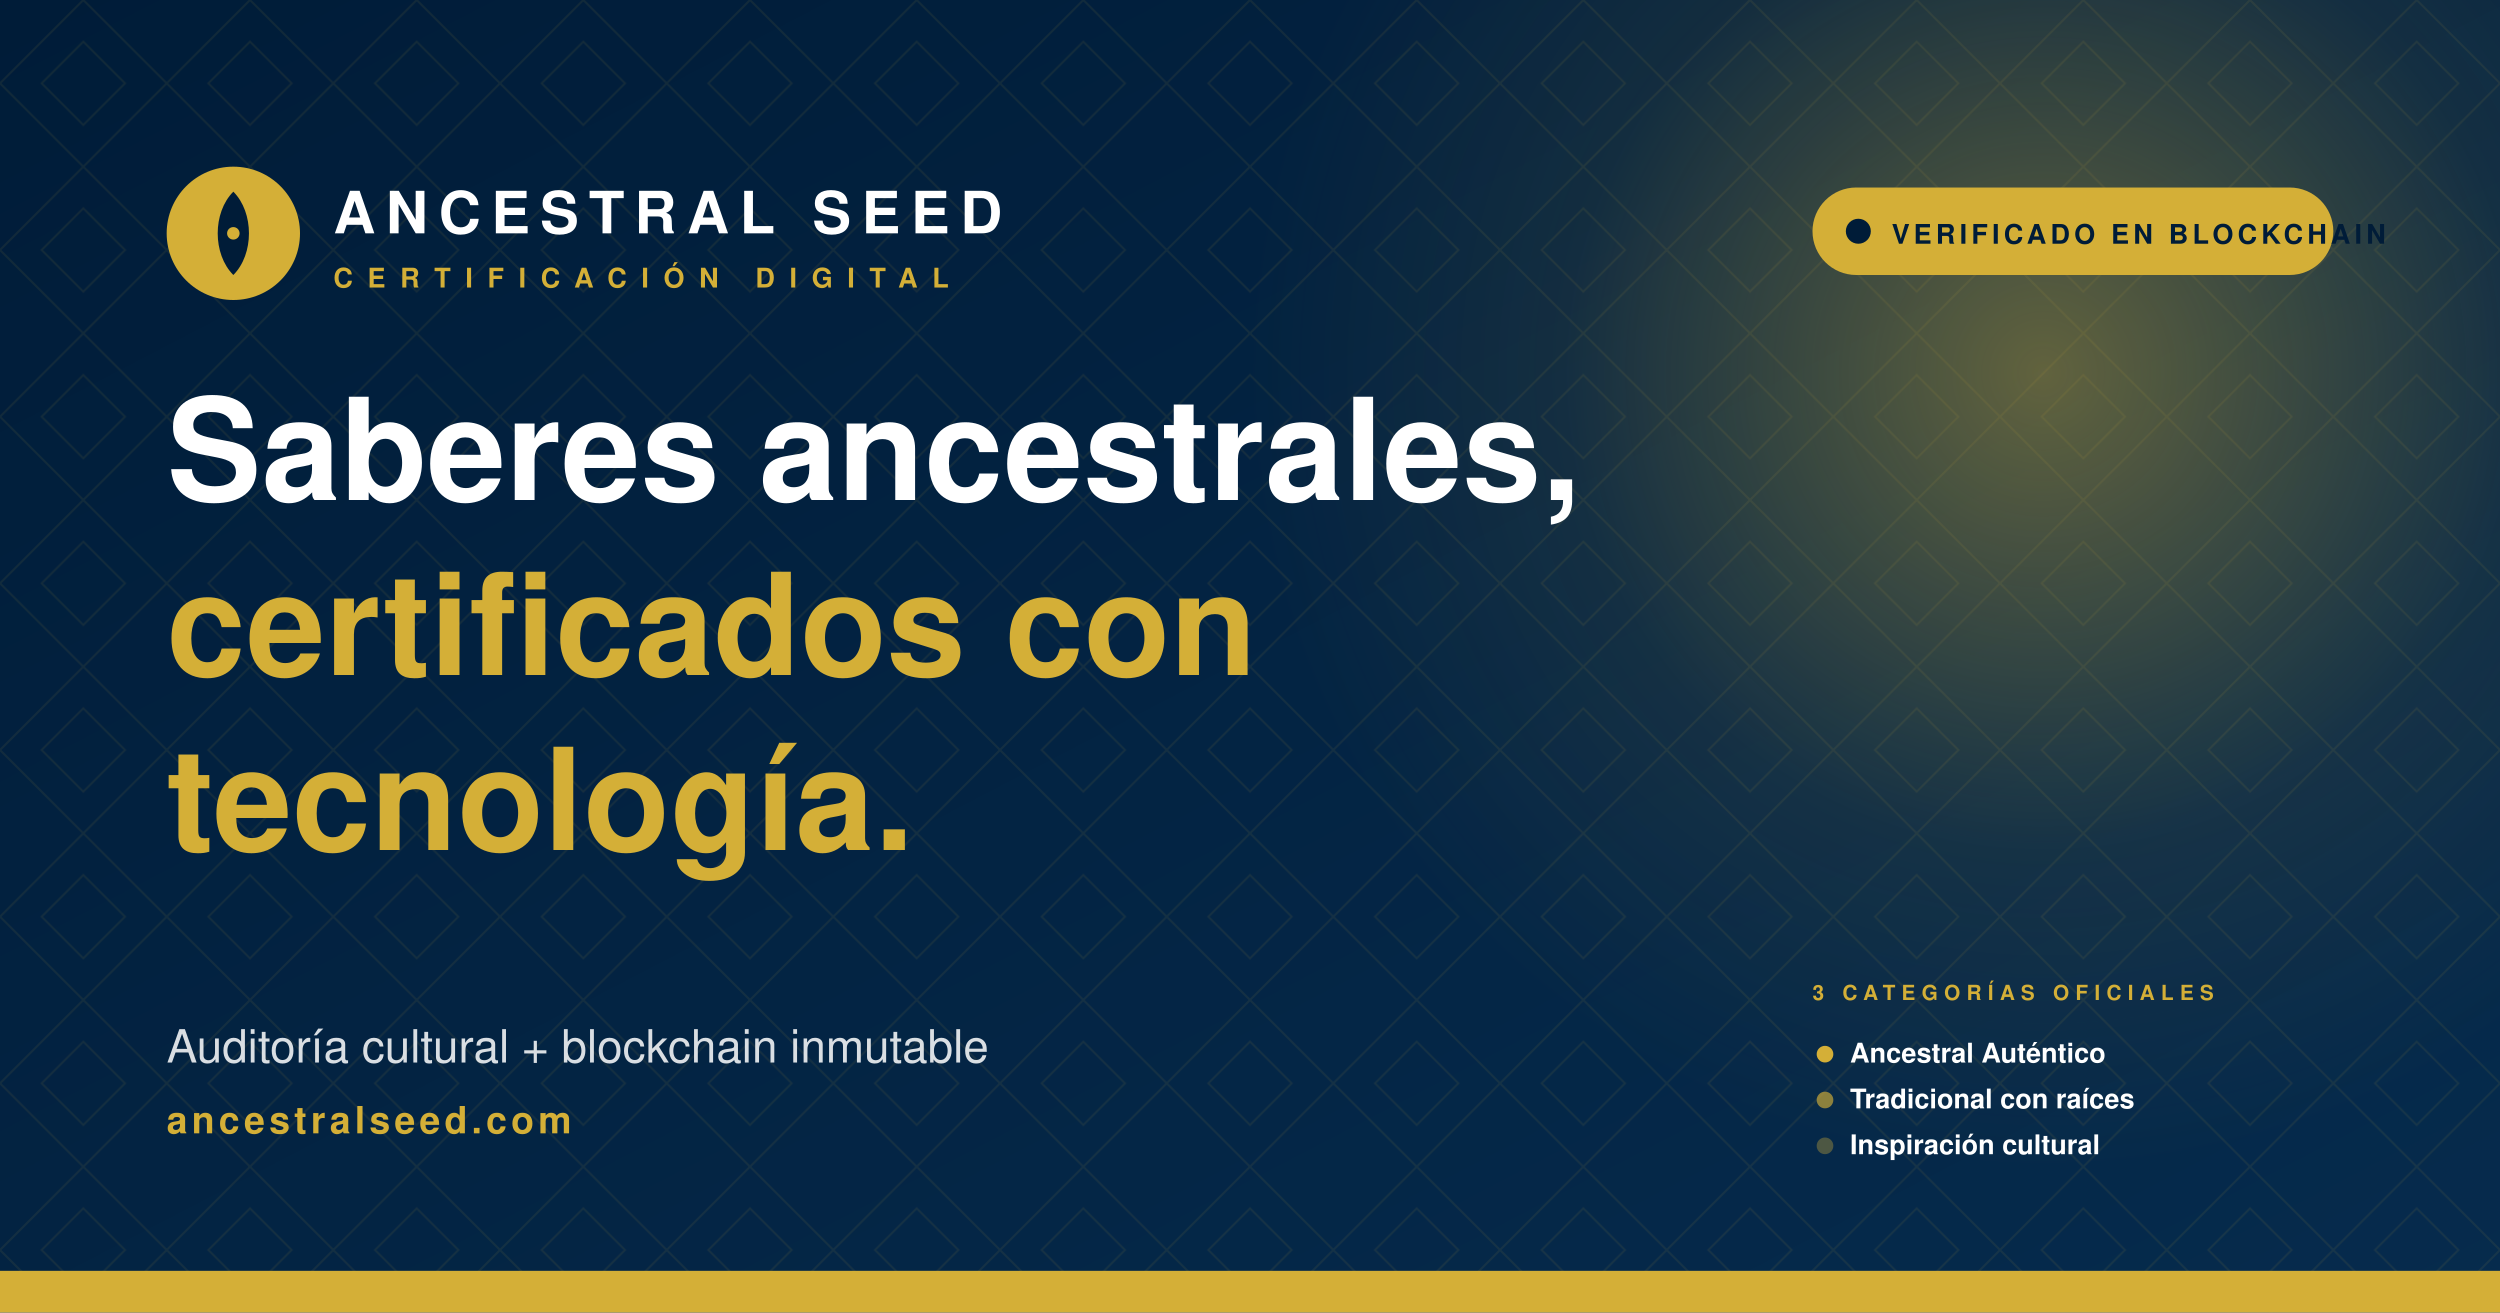
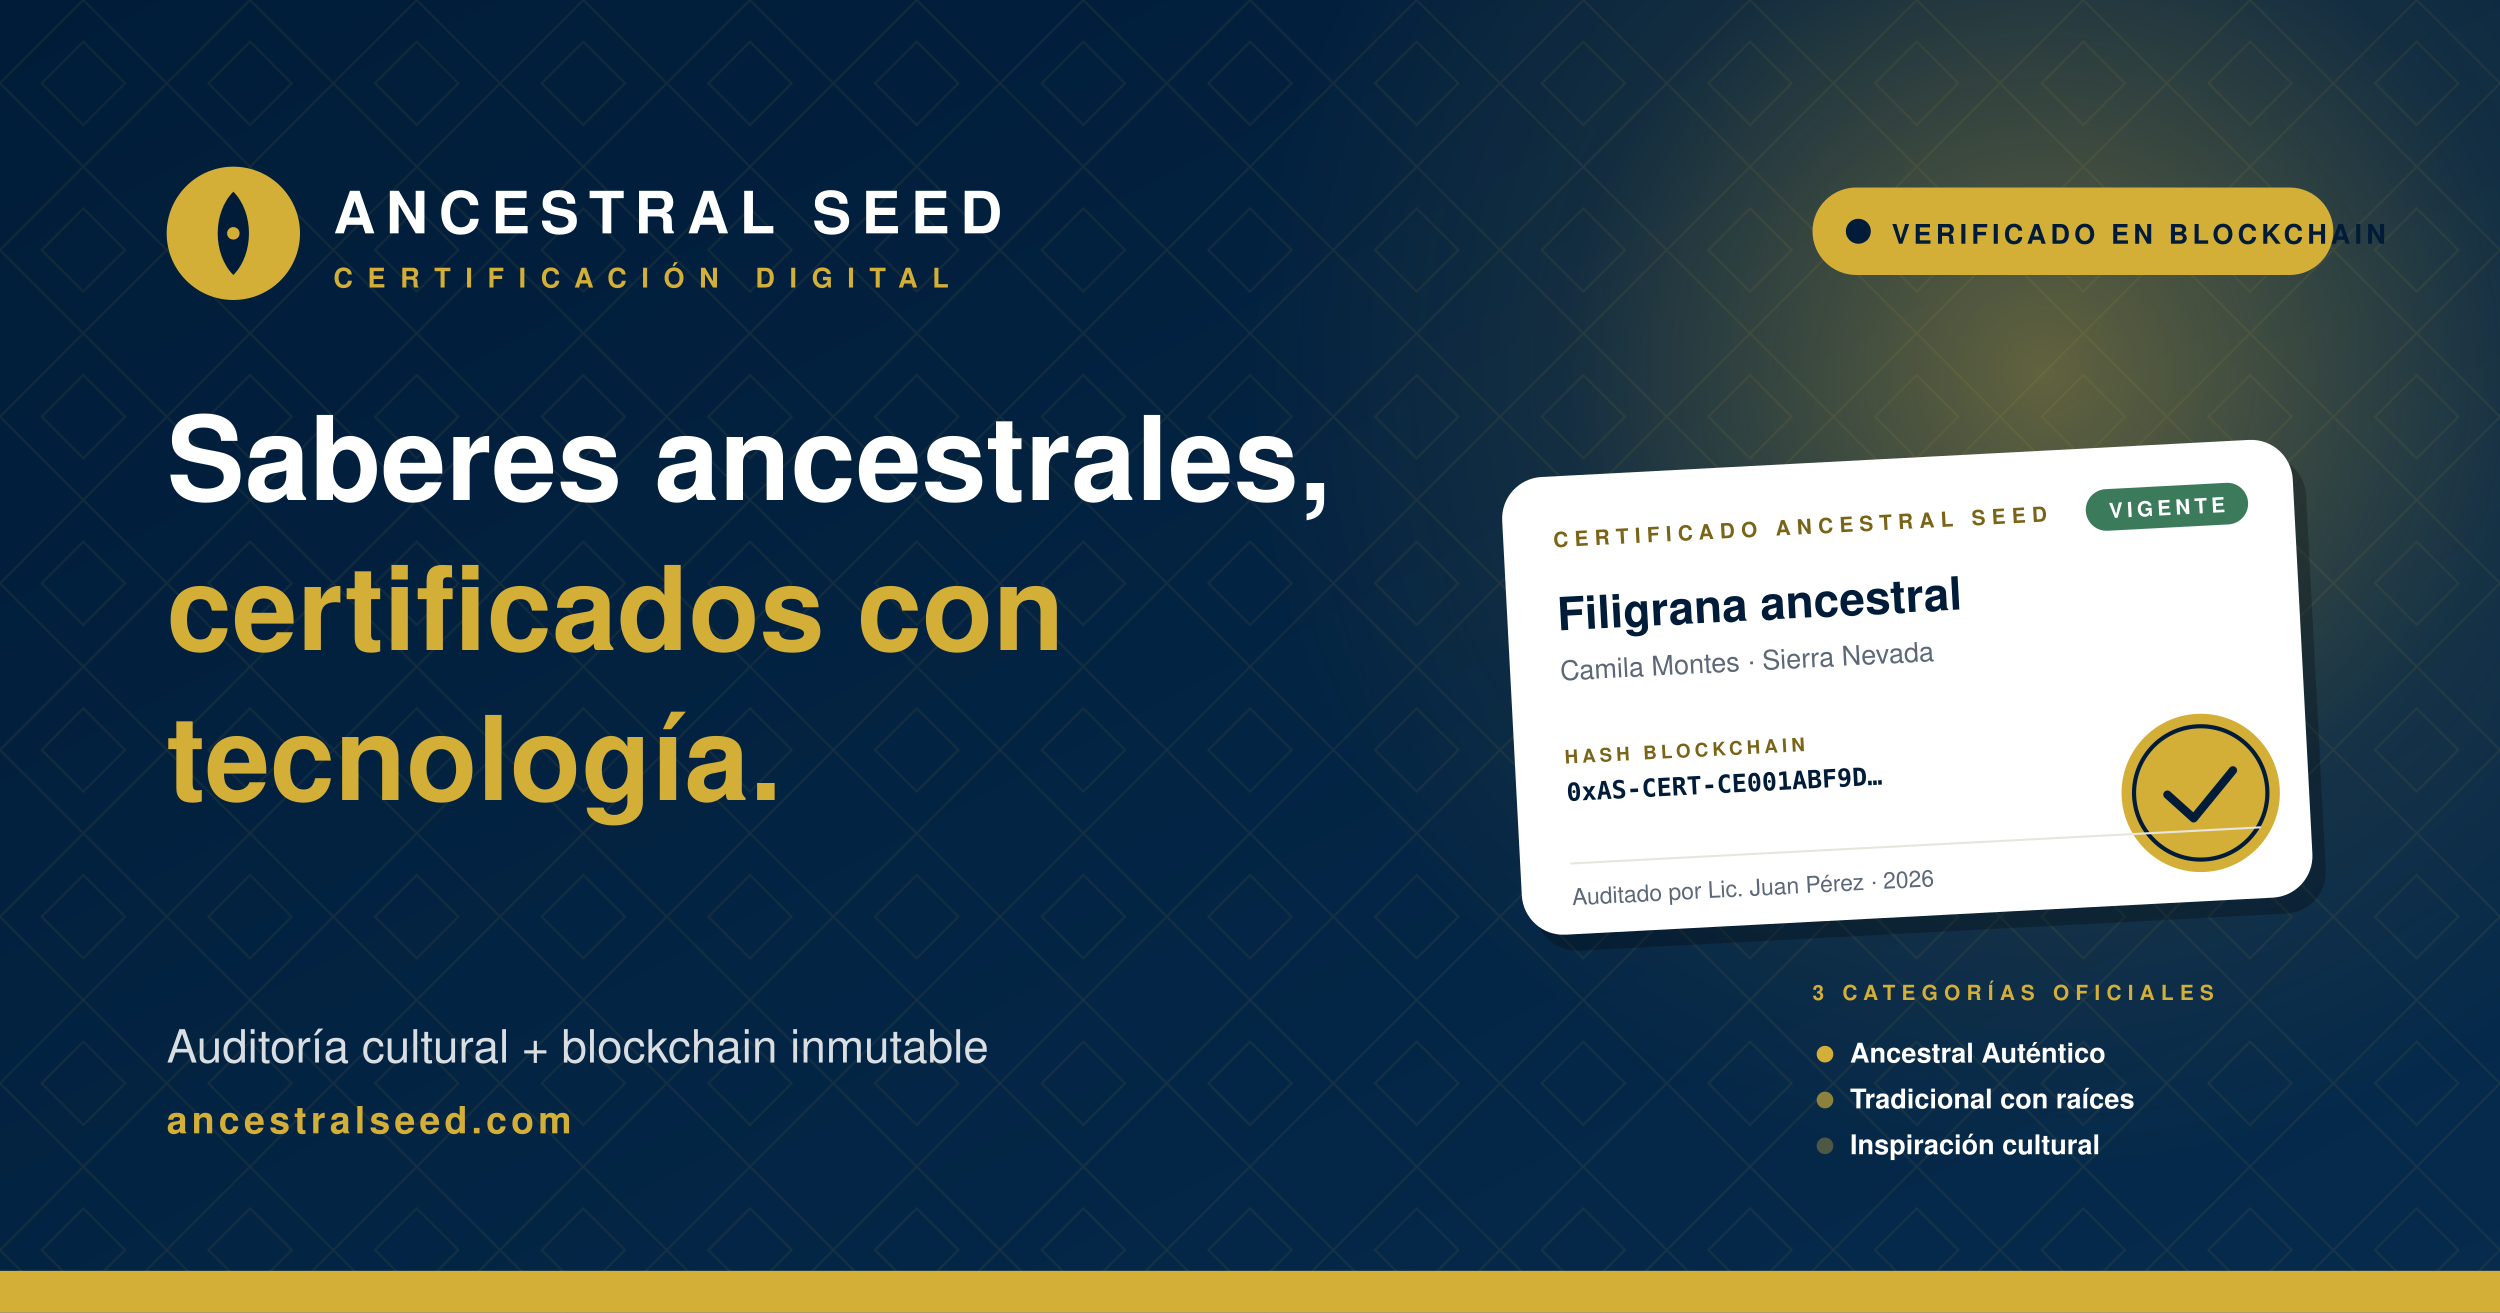
<svg xmlns="http://www.w3.org/2000/svg" width="1200" height="630" viewBox="0 0 1200 630">
  <defs>
    <pattern id="aztec" x="0" y="0" width="80" height="80" patternUnits="userSpaceOnUse">
      <g stroke="#D4AF37" stroke-width="1" fill="none" opacity="0.08">
        <path d="M0 40 L40 0 L80 40 L40 80 Z" />
        <path d="M20 40 L40 20 L60 40 L40 60 Z" />
      </g>
    </pattern>
    <radialGradient id="glow" cx="0.5" cy="0.5" r="0.5">
      <stop offset="0%" stop-color="#D4AF37" stop-opacity="0.45" />
      <stop offset="60%" stop-color="#D4AF37" stop-opacity="0.08" />
      <stop offset="100%" stop-color="#D4AF37" stop-opacity="0" />
    </radialGradient>
    <linearGradient id="bg" x1="0%" y1="0%" x2="100%" y2="100%">
      <stop offset="0%" stop-color="#001c38" />
      <stop offset="100%" stop-color="#062B4D" />
    </linearGradient>
  </defs>
  <rect width="1200" height="630" fill="url(#bg)" />
  <rect width="1200" height="630" fill="url(#aztec)" />
  <ellipse cx="980" cy="180" rx="380" ry="380" fill="url(#glow)" />
  <rect x="0" y="610" width="1200" height="20" fill="#D4AF37" />
  <g transform="translate(80, 80)">
    <g transform="translate(0, 0)">
      <circle cx="32" cy="32" r="32" fill="#D4AF37" />
      <path d="M32 12 C 22 22, 22 42, 32 52 C 42 42, 42 22, 32 12 Z" fill="#001c38" />
      <circle cx="32" cy="32" r="3" fill="#D4AF37" />
    </g>
    <text x="80" y="32" font-family="Montserrat, Helvetica, Arial, sans-serif" font-weight="800" font-size="28" letter-spacing="5" fill="#FFFFFF">ANCESTRAL SEED</text>
    <text x="80" y="58" font-family="Montserrat, Helvetica, Arial, sans-serif" font-weight="600" font-size="13" letter-spacing="7" fill="#D4AF37">CERTIFICACIÓN DIGITAL</text>
  </g>
  <g transform="translate(870, 90)">
    <rect x="0" y="0" width="250" height="42" rx="21" fill="#D4AF37" />
    <circle cx="22" cy="21" r="6" fill="#001c38" />
    <text x="38" y="27" font-family="Montserrat, Helvetica, Arial, sans-serif" font-weight="700" font-size="13" letter-spacing="2" fill="#001c38">VERIFICADO EN BLOCKCHAIN</text>
  </g>
  <g transform="translate(80, 240)">
-     <text font-family="Montserrat, Helvetica, Arial, sans-serif" font-weight="800" font-size="68" fill="#FFFFFF">
+     <text font-family="Montserrat, Helvetica, Arial, sans-serif" font-weight="800" font-size="56" fill="#FFFFFF">
      <tspan x="0" y="0">Saberes ancestrales,</tspan>
-       <tspan x="0" y="84" fill="#D4AF37">certificados con</tspan>
-       <tspan x="0" y="168" fill="#D4AF37">tecnología.</tspan>
+       <tspan x="0" y="72" fill="#D4AF37">certificados con</tspan>
+       <tspan x="0" y="144" fill="#D4AF37">tecnología.</tspan>
    </text>
+   </g>
+   <g transform="translate(720, 230) rotate(-3)">
+     <rect x="6" y="8" width="380" height="220" rx="20" fill="#000000" opacity="0.25" />
+     <rect x="0" y="0" width="380" height="220" rx="20" fill="#FFFFFF" />
+     <text x="24" y="34" font-family="Montserrat, Helvetica, Arial, sans-serif" font-weight="700" font-size="10" letter-spacing="3" fill="#7A6418">CERTIFICADO ANCESTRAL SEED</text>
+     <rect x="280" y="20" width="78" height="20" rx="10" fill="#3B7B5C" />
+     <text x="319" y="34" font-family="Montserrat, Helvetica, Arial, sans-serif" font-weight="700" font-size="10" letter-spacing="2" text-anchor="middle" fill="#FFFFFF">VIGENTE</text>
+     <text x="24" y="74" font-family="Montserrat, Helvetica, Arial, sans-serif" font-weight="800" font-size="22" fill="#001c38">Filigrana ancestral</text>
+     <text x="24" y="98" font-family="Montserrat, Helvetica, Arial, sans-serif" font-weight="500" font-size="13" fill="#5C6878">Camila Montes · Sierra Nevada</text>
+     <text x="24" y="138" font-family="Montserrat, Helvetica, Arial, sans-serif" font-weight="700" font-size="9" letter-spacing="2" fill="#7A6418">HASH BLOCKCHAIN</text>
+     <text x="24" y="156" font-family="ui-monospace, SF Mono, Menlo, monospace" font-weight="600" font-size="12" fill="#001c38">0xAS-CERT-CE001ABF9D…</text>
+     <g transform="translate(290, 130)">
+       <circle cx="38" cy="38" r="38" fill="#D4AF37" />
+       <circle cx="38" cy="38" r="32" fill="none" stroke="#001c38" stroke-width="2" />
+       <path d="M22 38 L34 50 L54 28" stroke="#001c38" stroke-width="4" fill="none" stroke-linecap="round" stroke-linejoin="round" />
+     </g>
+     <line x1="24" y1="186" x2="356" y2="186" stroke="#E7E5DE" stroke-width="1" />
+     <text x="24" y="206" font-family="Montserrat, Helvetica, Arial, sans-serif" font-weight="500" font-size="11" fill="#5C6878">Auditado por Lic. Juan Pérez · 2026</text>
  </g>
  <g transform="translate(80, 510)">
    <text font-family="Montserrat, Helvetica, Arial, sans-serif" font-weight="500" font-size="22" fill="#FFFFFF" opacity="0.85">
      Auditoría cultural + blockchain inmutable
    </text>
    <text font-family="Montserrat, Helvetica, Arial, sans-serif" font-weight="700" font-size="18" fill="#D4AF37" y="34" letter-spacing="2">
      ancestralseed.com
    </text>
  </g>
  <g transform="translate(870, 480)" font-family="Montserrat, Helvetica, Arial, sans-serif">
    <text font-weight="700" font-size="10" letter-spacing="3" fill="#D4AF37" y="0">3 CATEGORÍAS OFICIALES</text>
    <g transform="translate(0, 20)">
      <circle cx="6" cy="6" r="4" fill="#D4AF37" />
      <text x="18" y="10" font-weight="600" font-size="13" fill="#FFFFFF">Ancestral Auténtico</text>
    </g>
    <g transform="translate(0, 42)">
      <circle cx="6" cy="6" r="4" fill="#D4AF37" opacity="0.65" />
      <text x="18" y="10" font-weight="600" font-size="13" fill="#FFFFFF">Tradicional con raíces</text>
    </g>
    <g transform="translate(0, 64)">
      <circle cx="6" cy="6" r="4" fill="#D4AF37" opacity="0.35" />
      <text x="18" y="10" font-weight="600" font-size="13" fill="#FFFFFF">Inspiración cultural</text>
    </g>
  </g>
</svg>
